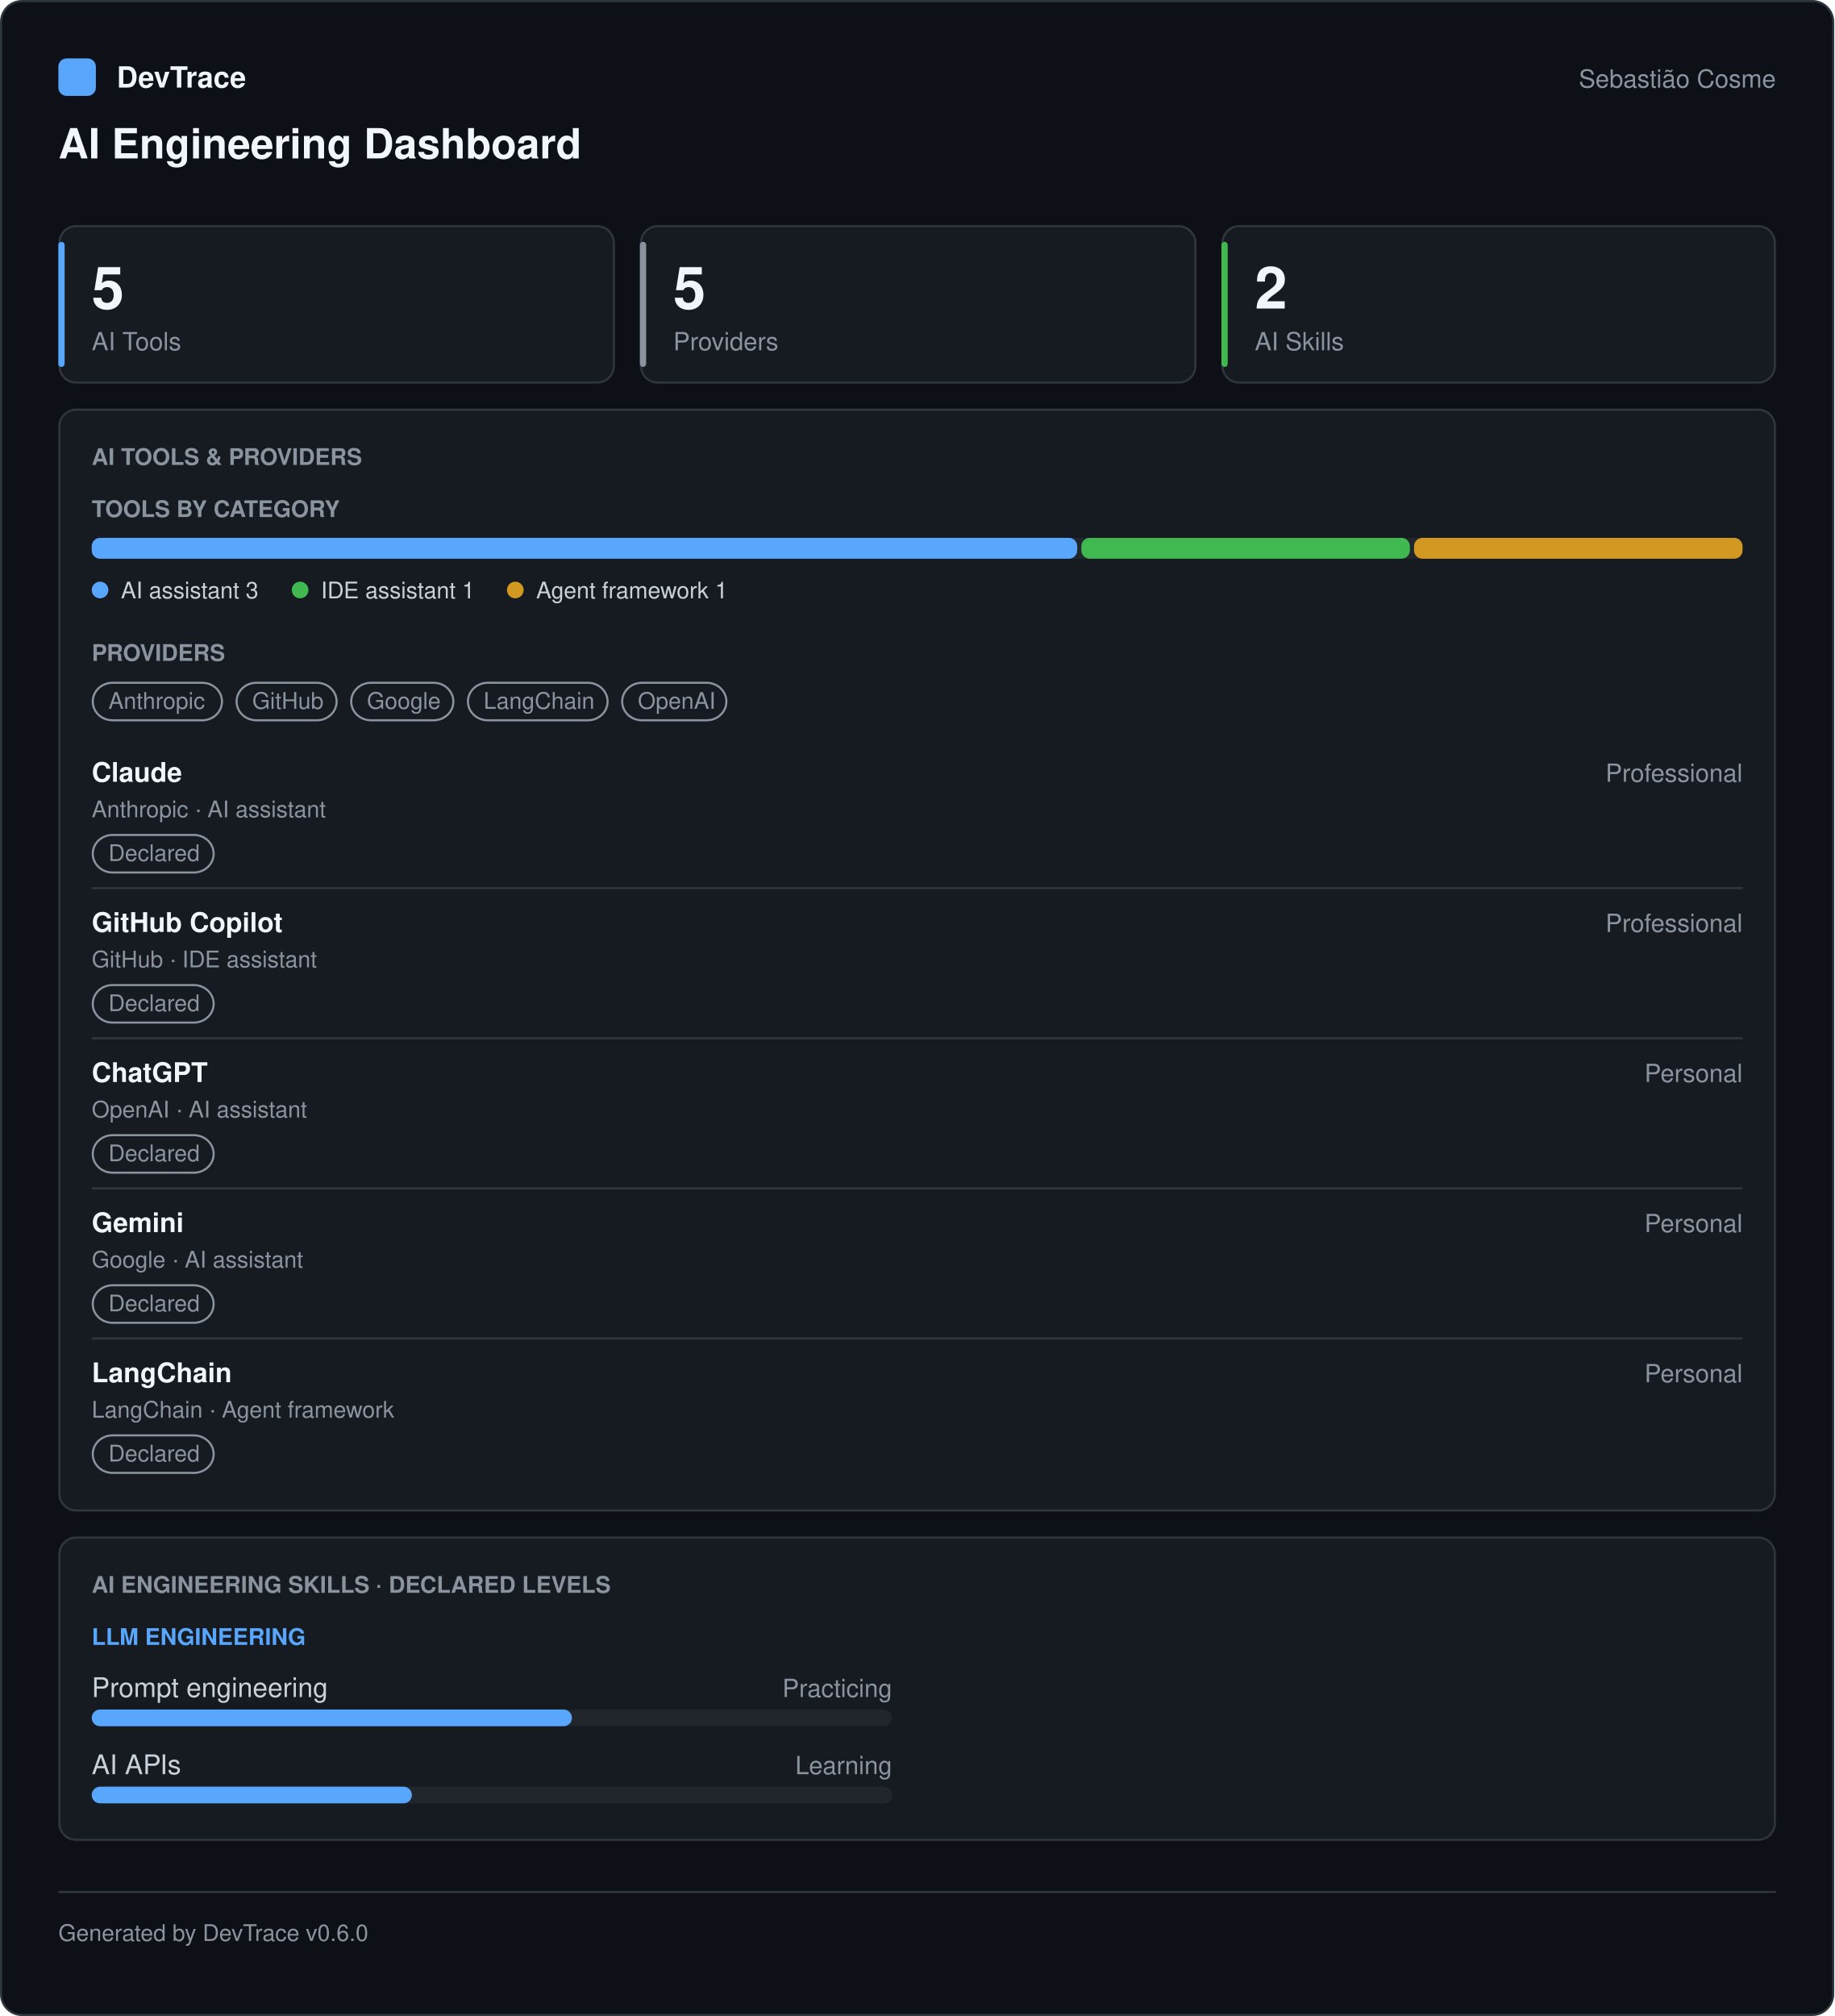
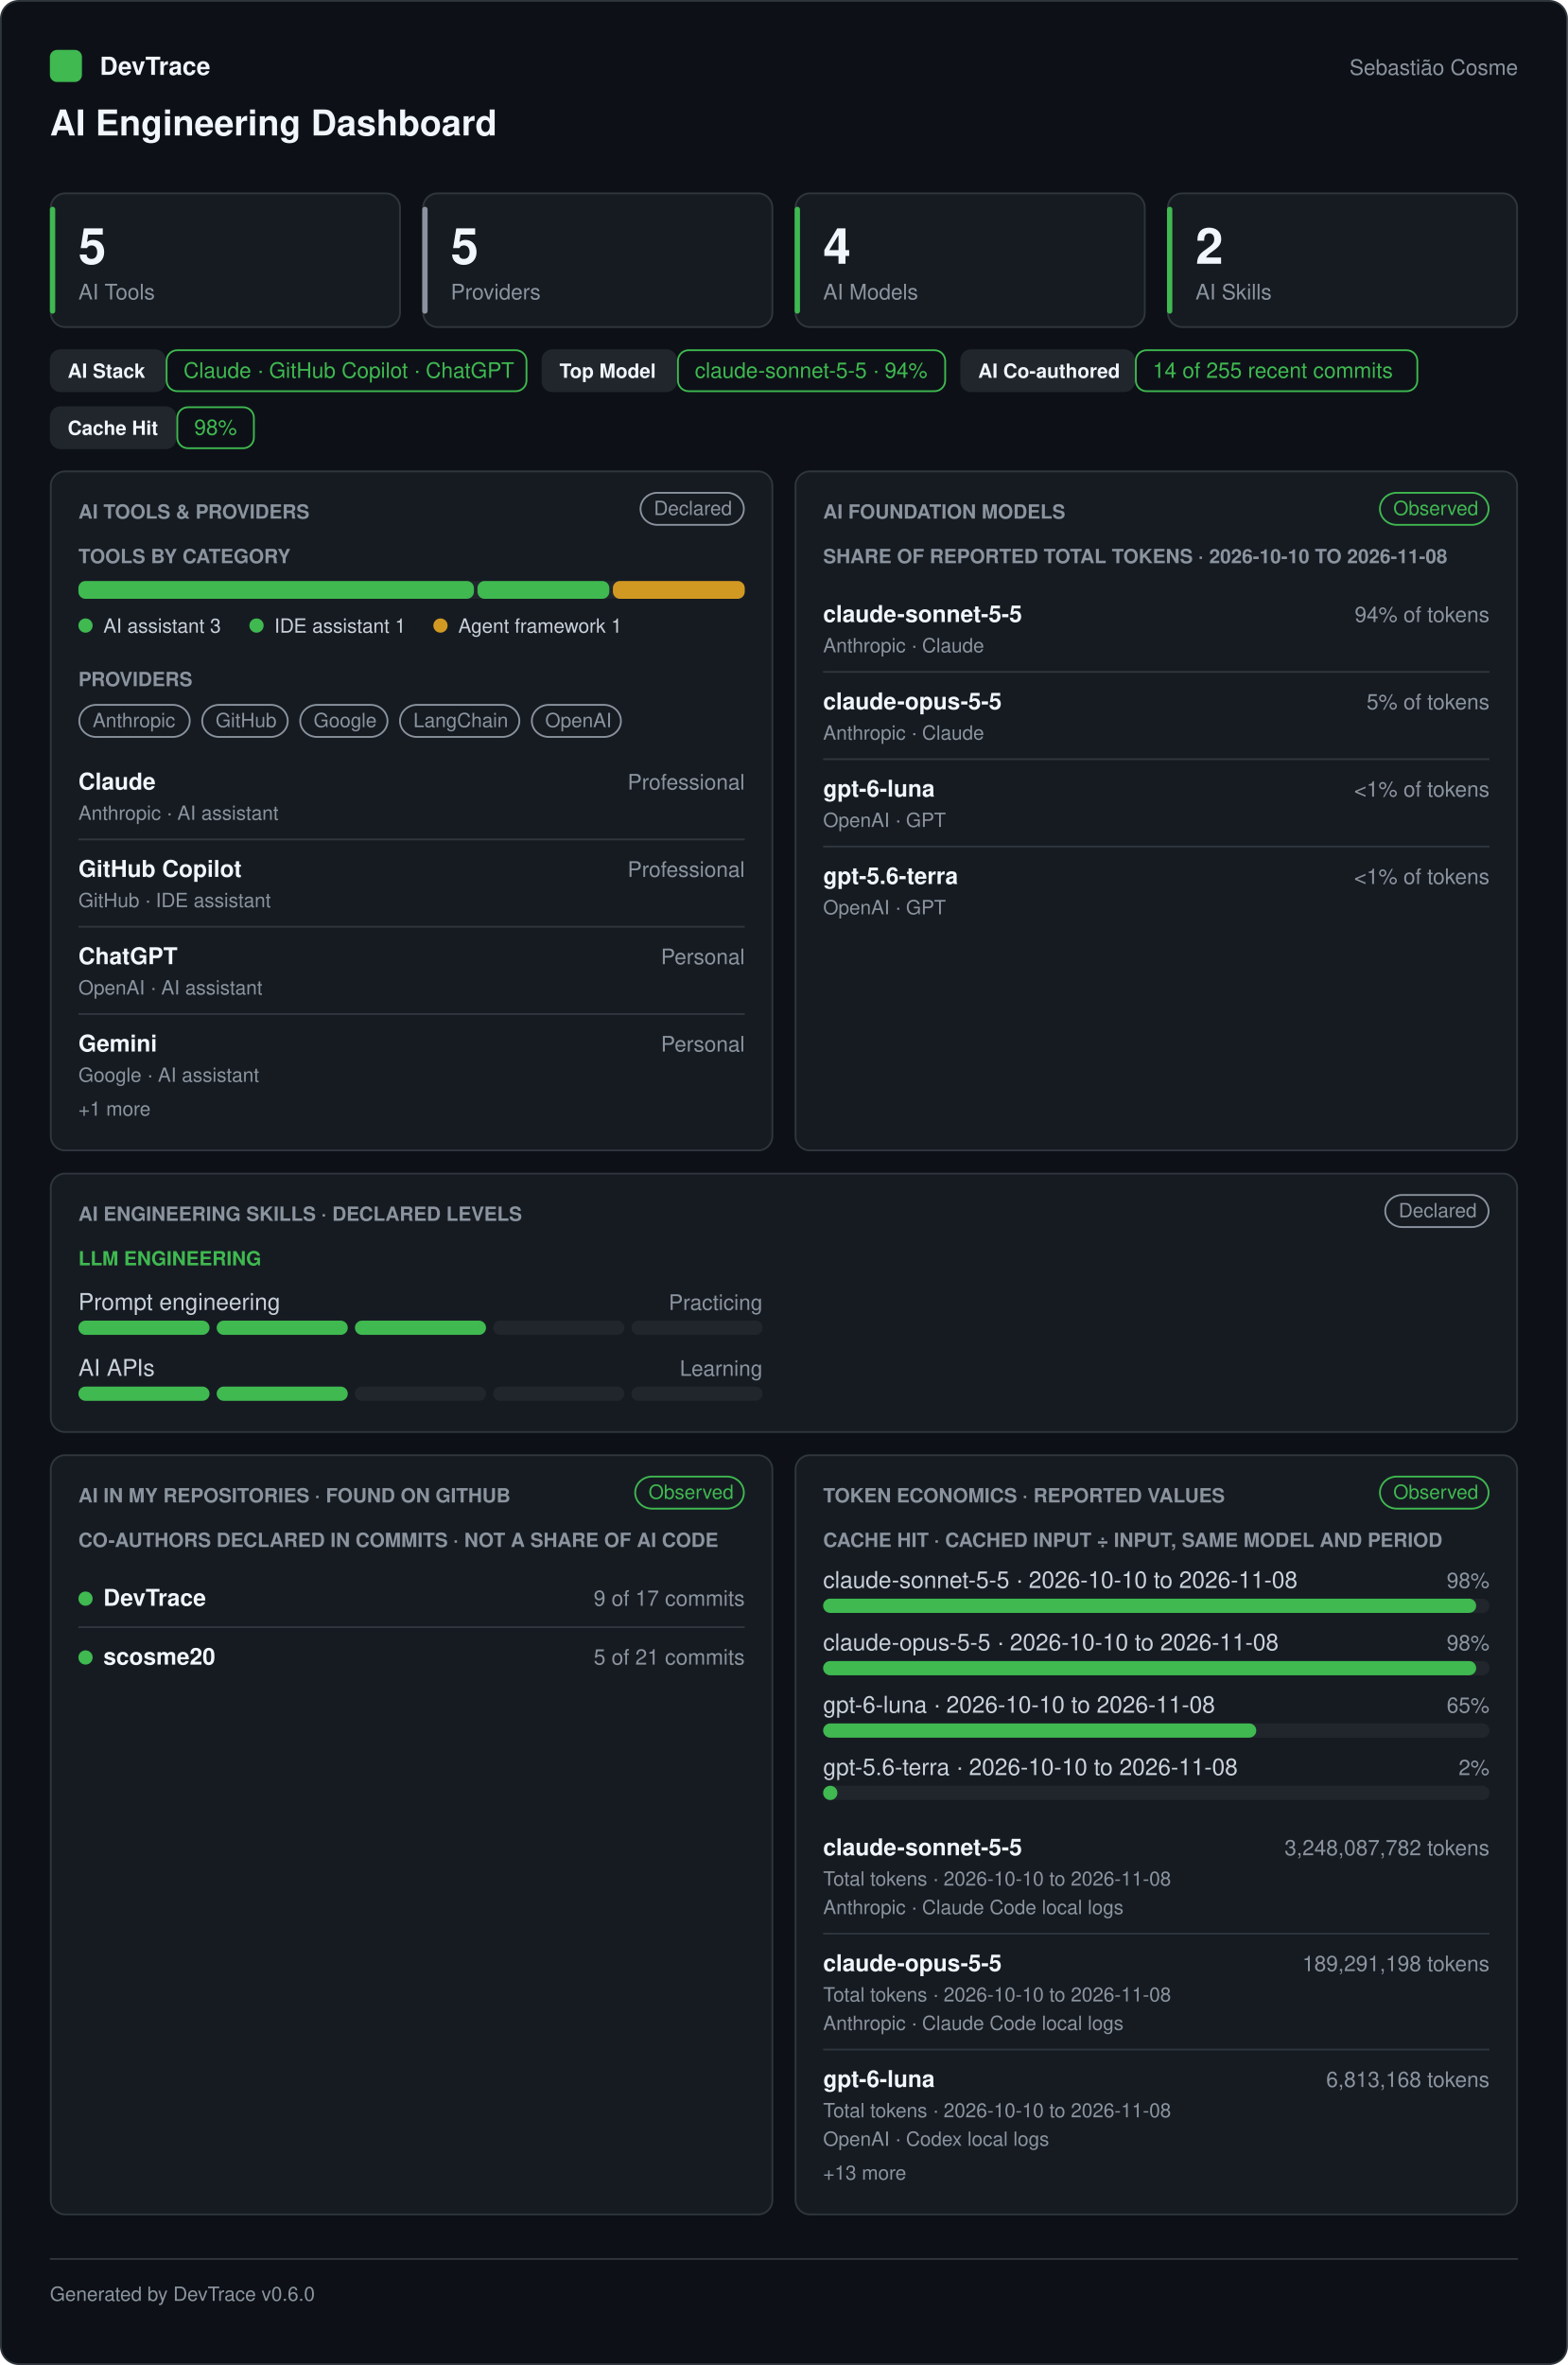
- <svg xmlns="http://www.w3.org/2000/svg" width="880" height="967" viewBox="0 0 880 967" role="img" aria-labelledby="title desc" font-family="-apple-system, 'Segoe UI', Helvetica, Arial, sans-serif">
-   <rect x="0.5" y="0.5" width="879" height="966" rx="10" fill="#0d1117" stroke="#30363d" />
+ <svg xmlns="http://www.w3.org/2000/svg" width="880" height="1327" viewBox="0 0 880 1327" role="img" aria-labelledby="title desc" font-family="-apple-system, 'Segoe UI', Helvetica, Arial, sans-serif">
+   <rect x="0.5" y="0.5" width="879" height="1326" rx="10" fill="#0d1117" stroke="#30363d" />
  <g transform="translate(0 28)">
-     <rect x="28" y="0" width="18" height="18" rx="4" fill="#58a6ff" />
+     <rect x="28" y="0" width="18" height="18" rx="4" fill="#3fb950" />
    <text x="56" y="14" fill="#f0f6fc" font-size="14" font-weight="600">DevTrace</text>
    <text x="852" y="14" fill="#8b949e" font-size="12" text-anchor="end">Sebastião Cosme</text>
    <text x="28" y="48" fill="#f0f6fc" font-size="20" font-weight="700">AI Engineering Dashboard</text>
  </g>
  <g transform="translate(0 108)">
    <g transform="translate(28 0)">
-       <rect x="0.5" y="0.5" width="266" height="75" rx="8" fill="#161b22" stroke="#30363d" />
-       <rect x="0" y="8" width="3" height="60" rx="1.5" fill="#58a6ff" />
+       <rect x="0.5" y="0.5" width="196" height="75" rx="8" fill="#161b22" stroke="#30363d" />
+       <rect x="0" y="8" width="3" height="60" rx="1.5" fill="#3fb950" />
      <text x="16" y="40" fill="#f0f6fc" font-size="28" font-weight="700">5</text>
      <text x="16" y="60" fill="#8b949e" font-size="12">AI Tools</text>
-       <g transform="translate(279 0)">
-         <rect x="0.5" y="0.5" width="266" height="75" rx="8" fill="#161b22" stroke="#30363d" />
+       <g transform="translate(209 0)">
+         <rect x="0.5" y="0.5" width="196" height="75" rx="8" fill="#161b22" stroke="#30363d" />
        <rect x="0" y="8" width="3" height="60" rx="1.5" fill="#8b949e" />
        <text x="16" y="40" fill="#f0f6fc" font-size="28" font-weight="700">5</text>
        <text x="16" y="60" fill="#8b949e" font-size="12">Providers</text>
      </g>
-       <g transform="translate(558 0)">
-         <rect x="0.5" y="0.5" width="265" height="75" rx="8" fill="#161b22" stroke="#30363d" />
+       <g transform="translate(418 0)">
+         <rect x="0.5" y="0.5" width="196" height="75" rx="8" fill="#161b22" stroke="#30363d" />
+         <rect x="0" y="8" width="3" height="60" rx="1.5" fill="#3fb950" />
+         <text x="16" y="40" fill="#f0f6fc" font-size="28" font-weight="700">4</text>
+         <text x="16" y="60" fill="#8b949e" font-size="12">AI Models</text>
+       </g>
+       <g transform="translate(627 0)">
+         <rect x="0.5" y="0.5" width="196" height="75" rx="8" fill="#161b22" stroke="#30363d" />
        <rect x="0" y="8" width="3" height="60" rx="1.5" fill="#3fb950" />
        <text x="16" y="40" fill="#f0f6fc" font-size="28" font-weight="700">2</text>
        <text x="16" y="60" fill="#8b949e" font-size="12">AI Skills</text>
      </g>
      <g transform="translate(0 88)">
-         <rect x="0.5" y="0.5" width="823" height="528" rx="8" fill="#161b22" stroke="#30363d" />
+         <rect x="0" y="0" width="65" height="24" rx="6" fill="#21262d" />
+         <rect x="65.5" y="0.5" width="202" height="23" rx="6" fill="none" stroke="#3fb950" />
+         <text x="10" y="16" fill="#f0f6fc" font-size="11" font-weight="600">AI Stack</text>
+         <text x="75" y="16" fill="#3fb950" font-size="12">Claude · GitHub Copilot · ChatGPT</text>
+         <rect x="276" y="0" width="76" height="24" rx="6" fill="#21262d" />
+         <rect x="352.5" y="0.5" width="150" height="23" rx="6" fill="none" stroke="#3fb950" />
+         <text x="286" y="16" fill="#f0f6fc" font-size="11" font-weight="600">Top Model</text>
+         <text x="362" y="16" fill="#3fb950" font-size="12">claude-sonnet-5-5 · 94%</text>
+         <rect x="511" y="0" width="98" height="24" rx="6" fill="#21262d" />
+         <rect x="609.5" y="0.5" width="158" height="23" rx="6" fill="none" stroke="#3fb950" />
+         <text x="521" y="16" fill="#f0f6fc" font-size="11" font-weight="600">AI Co-authored</text>
+         <text x="619" y="16" fill="#3fb950" font-size="12">14 of 255 recent commits</text>
+         <rect x="0" y="32" width="71" height="24" rx="6" fill="#21262d" />
+         <rect x="71.5" y="32.5" width="43" height="23" rx="6" fill="none" stroke="#3fb950" />
+         <text x="10" y="48" fill="#f0f6fc" font-size="11" font-weight="600">Cache Hit</text>
+         <text x="81" y="48" fill="#3fb950" font-size="12">98%</text>
+       </g>
+       <g transform="translate(0 156)">
+         <rect x="0.5" y="0.5" width="405" height="381" rx="8" fill="#161b22" stroke="#30363d" />
        <text x="16" y="27" fill="#8b949e" font-size="11" font-weight="600">AI TOOLS &amp; PROVIDERS</text>
+         <g transform="translate(331 12)">
+           <rect x="0.5" y="0.5" width="58" height="18" rx="9.5" fill="none" stroke="#8b949e" />
+           <text x="8" y="13" fill="#8b949e" font-size="11">Declared</text>
+         </g>
        <g transform="translate(16 41)">
          <text x="0" y="11" fill="#8b949e" font-size="11" font-weight="600">TOOLS BY CATEGORY</text>
          <g transform="translate(0 21)">
-             <rect x="0" y="0" width="792" height="10" rx="4" fill="#21262d" />
-             <rect x="0" y="0" width="472.8" height="10" rx="4" fill="#58a6ff" />
-             <rect x="474.8" y="0" width="157.6" height="10" rx="4" fill="#3fb950" />
-             <rect x="634.4" y="0" width="157.6" height="10" rx="4" fill="#d29922" />
+             <rect x="0" y="0" width="374" height="10" rx="4" fill="#21262d" />
+             <rect x="0" y="0" width="222" height="10" rx="4" fill="#3fb950" />
+             <rect x="224" y="0" width="74" height="10" rx="4" fill="#3fb950" />
+             <rect x="300" y="0" width="74" height="10" rx="4" fill="#d29922" />
            <g transform="translate(0 18)">
-               <circle cx="4" cy="7" r="4" fill="#58a6ff" />
+               <circle cx="4" cy="7" r="4" fill="#3fb950" />
              <text x="14" y="11" fill="#c9d1d9" font-size="11">AI assistant 3</text>
              <circle cx="99.98" cy="7" r="4" fill="#3fb950" />
              <text x="109.98" y="11" fill="#c9d1d9" font-size="11">IDE assistant 1</text>
              <circle cx="203.22" cy="7" r="4" fill="#d29922" />
              <text x="213.22" y="11" fill="#c9d1d9" font-size="11">Agent framework 1</text>
            </g>
          </g>
          <g transform="translate(0 69)">
            <text x="0" y="11" fill="#8b949e" font-size="11" font-weight="600">PROVIDERS</text>
            <g transform="translate(0 21)">
              <rect x="0.5" y="0.5" width="62" height="18" rx="9.5" fill="none" stroke="#8b949e" />
              <text x="8" y="13" fill="#8b949e" font-size="11">Anthropic</text>
              <g transform="translate(69 0)">
                <rect x="0.5" y="0.5" width="48" height="18" rx="9.5" fill="none" stroke="#8b949e" />
                <text x="8" y="13" fill="#8b949e" font-size="11">GitHub</text>
              </g>
              <g transform="translate(124 0)">
                <rect x="0.5" y="0.5" width="49" height="18" rx="9.5" fill="none" stroke="#8b949e" />
                <text x="8" y="13" fill="#8b949e" font-size="11">Google</text>
              </g>
              <g transform="translate(180 0)">
                <rect x="0.5" y="0.5" width="67" height="18" rx="9.5" fill="none" stroke="#8b949e" />
                <text x="8" y="13" fill="#8b949e" font-size="11">LangChain</text>
              </g>
              <g transform="translate(254 0)">
                <rect x="0.5" y="0.5" width="50" height="18" rx="9.5" fill="none" stroke="#8b949e" />
                <text x="8" y="13" fill="#8b949e" font-size="11">OpenAI</text>
              </g>
            </g>
          </g>
          <g transform="translate(0 121)">
            <text x="0" y="17" fill="#f0f6fc" font-size="13" font-weight="600">Claude</text>
-             <text x="792" y="17" fill="#8b949e" font-size="12" text-anchor="end">Professional</text>
+             <text x="374" y="17" fill="#8b949e" font-size="12" text-anchor="end">Professional</text>
            <text x="0" y="34" fill="#8b949e" font-size="11">Anthropic · AI assistant</text>
-             <g transform="translate(0 42)">
-               <rect x="0.5" y="0.5" width="58" height="18" rx="9.5" fill="none" stroke="#8b949e" />
-               <text x="8" y="13" fill="#8b949e" font-size="11">Declared</text>
-             </g>
-             <line x1="0" y1="68" x2="792" y2="68" stroke="#30363d" />
-             <text x="0" y="89" fill="#f0f6fc" font-size="13" font-weight="600">GitHub Copilot</text>
-             <text x="792" y="89" fill="#8b949e" font-size="12" text-anchor="end">Professional</text>
-             <text x="0" y="106" fill="#8b949e" font-size="11">GitHub · IDE assistant</text>
-             <g transform="translate(0 114)">
-               <rect x="0.5" y="0.5" width="58" height="18" rx="9.5" fill="none" stroke="#8b949e" />
-               <text x="8" y="13" fill="#8b949e" font-size="11">Declared</text>
-             </g>
-             <line x1="0" y1="140" x2="792" y2="140" stroke="#30363d" />
-             <text x="0" y="161" fill="#f0f6fc" font-size="13" font-weight="600">ChatGPT</text>
-             <text x="792" y="161" fill="#8b949e" font-size="12" text-anchor="end">Personal</text>
-             <text x="0" y="178" fill="#8b949e" font-size="11">OpenAI · AI assistant</text>
-             <g transform="translate(0 186)">
-               <rect x="0.5" y="0.5" width="58" height="18" rx="9.5" fill="none" stroke="#8b949e" />
-               <text x="8" y="13" fill="#8b949e" font-size="11">Declared</text>
-             </g>
-             <line x1="0" y1="212" x2="792" y2="212" stroke="#30363d" />
-             <text x="0" y="233" fill="#f0f6fc" font-size="13" font-weight="600">Gemini</text>
-             <text x="792" y="233" fill="#8b949e" font-size="12" text-anchor="end">Personal</text>
-             <text x="0" y="250" fill="#8b949e" font-size="11">Google · AI assistant</text>
-             <g transform="translate(0 258)">
-               <rect x="0.5" y="0.5" width="58" height="18" rx="9.5" fill="none" stroke="#8b949e" />
-               <text x="8" y="13" fill="#8b949e" font-size="11">Declared</text>
-             </g>
-             <line x1="0" y1="284" x2="792" y2="284" stroke="#30363d" />
-             <text x="0" y="305" fill="#f0f6fc" font-size="13" font-weight="600">LangChain</text>
-             <text x="792" y="305" fill="#8b949e" font-size="12" text-anchor="end">Personal</text>
-             <text x="0" y="322" fill="#8b949e" font-size="11">LangChain · Agent framework</text>
-             <g transform="translate(0 330)">
-               <rect x="0.5" y="0.5" width="58" height="18" rx="9.5" fill="none" stroke="#8b949e" />
-               <text x="8" y="13" fill="#8b949e" font-size="11">Declared</text>
-             </g>
-           </g>
-         </g>
-       </g>
-       <g transform="translate(0 629)">
+             <line x1="0" y1="45" x2="374" y2="45" stroke="#30363d" />
+             <text x="0" y="66" fill="#f0f6fc" font-size="13" font-weight="600">GitHub Copilot</text>
+             <text x="374" y="66" fill="#8b949e" font-size="12" text-anchor="end">Professional</text>
+             <text x="0" y="83" fill="#8b949e" font-size="11">GitHub · IDE assistant</text>
+             <line x1="0" y1="94" x2="374" y2="94" stroke="#30363d" />
+             <text x="0" y="115" fill="#f0f6fc" font-size="13" font-weight="600">ChatGPT</text>
+             <text x="374" y="115" fill="#8b949e" font-size="12" text-anchor="end">Personal</text>
+             <text x="0" y="132" fill="#8b949e" font-size="11">OpenAI · AI assistant</text>
+             <line x1="0" y1="143" x2="374" y2="143" stroke="#30363d" />
+             <text x="0" y="164" fill="#f0f6fc" font-size="13" font-weight="600">Gemini</text>
+             <text x="374" y="164" fill="#8b949e" font-size="12" text-anchor="end">Personal</text>
+             <text x="0" y="181" fill="#8b949e" font-size="11">Google · AI assistant</text>
+             <text x="0" y="200" fill="#8b949e" font-size="11">+1 more</text>
+           </g>
+         </g>
+         <g transform="translate(418 0)">
+           <rect x="0.5" y="0.5" width="405" height="381" rx="8" fill="#161b22" stroke="#30363d" />
+           <text x="16" y="27" fill="#8b949e" font-size="11" font-weight="600">AI FOUNDATION MODELS</text>
+           <g transform="translate(328 12)">
+             <rect x="0.5" y="0.5" width="61" height="18" rx="9.5" fill="none" stroke="#3fb950" />
+             <text x="8" y="13" fill="#3fb950" font-size="11">Observed</text>
+           </g>
+           <g transform="translate(16 41)">
+             <text x="0" y="11" fill="#8b949e" font-size="11" font-weight="600">SHARE OF REPORTED TOTAL TOKENS · 2026-10-10 TO 2026-11-08</text>
+             <g transform="translate(0 27)">
+               <text x="0" y="17" fill="#f0f6fc" font-size="13" font-weight="600">claude-sonnet-5-5</text>
+               <text x="374" y="17" fill="#8b949e" font-size="12" text-anchor="end">94% of tokens</text>
+               <text x="0" y="34" fill="#8b949e" font-size="11">Anthropic · Claude</text>
+               <line x1="0" y1="45" x2="374" y2="45" stroke="#30363d" />
+               <text x="0" y="66" fill="#f0f6fc" font-size="13" font-weight="600">claude-opus-5-5</text>
+               <text x="374" y="66" fill="#8b949e" font-size="12" text-anchor="end">5% of tokens</text>
+               <text x="0" y="83" fill="#8b949e" font-size="11">Anthropic · Claude</text>
+               <line x1="0" y1="94" x2="374" y2="94" stroke="#30363d" />
+               <text x="0" y="115" fill="#f0f6fc" font-size="13" font-weight="600">gpt-6-luna</text>
+               <text x="374" y="115" fill="#8b949e" font-size="12" text-anchor="end">&lt;1% of tokens</text>
+               <text x="0" y="132" fill="#8b949e" font-size="11">OpenAI · GPT</text>
+               <line x1="0" y1="143" x2="374" y2="143" stroke="#30363d" />
+               <text x="0" y="164" fill="#f0f6fc" font-size="13" font-weight="600">gpt-5.6-terra</text>
+               <text x="374" y="164" fill="#8b949e" font-size="12" text-anchor="end">&lt;1% of tokens</text>
+               <text x="0" y="181" fill="#8b949e" font-size="11">OpenAI · GPT</text>
+             </g>
+           </g>
+         </g>
+       </g>
+       <g transform="translate(0 550)">
        <rect x="0.5" y="0.5" width="823" height="145" rx="8" fill="#161b22" stroke="#30363d" />
        <text x="16" y="27" fill="#8b949e" font-size="11" font-weight="600">AI ENGINEERING SKILLS · DECLARED LEVELS</text>
+         <g transform="translate(749 12)">
+           <rect x="0.5" y="0.5" width="58" height="18" rx="9.5" fill="none" stroke="#8b949e" />
+           <text x="8" y="13" fill="#8b949e" font-size="11">Declared</text>
+         </g>
        <g transform="translate(16 41)">
-           <text x="0" y="11" fill="#58a6ff" font-size="11" font-weight="600">LLM ENGINEERING</text>
+           <text x="0" y="11" fill="#3fb950" font-size="11" font-weight="600">LLM ENGINEERING</text>
          <g transform="translate(0 23)">
            <text x="0" y="13" fill="#c9d1d9" font-size="13">Prompt engineering</text>
            <text x="384" y="13" fill="#8b949e" font-size="12" text-anchor="end">Practicing</text>
-             <rect x="0" y="19" width="384" height="8" rx="4" fill="#21262d" />
-             <rect x="0" y="19" width="230.4" height="8" rx="4" fill="#58a6ff" />
+             <rect x="0" y="19" width="73.6" height="8" rx="4" fill="#3fb950" />
+             <rect x="77.6" y="19" width="73.6" height="8" rx="4" fill="#3fb950" />
+             <rect x="155.2" y="19" width="73.6" height="8" rx="4" fill="#3fb950" />
+             <rect x="232.8" y="19" width="73.6" height="8" rx="4" fill="#21262d" />
+             <rect x="310.4" y="19" width="73.6" height="8" rx="4" fill="#21262d" />
          </g>
          <g transform="translate(0 60)">
            <text x="0" y="13" fill="#c9d1d9" font-size="13">AI APIs</text>
            <text x="384" y="13" fill="#8b949e" font-size="12" text-anchor="end">Learning</text>
-             <rect x="0" y="19" width="384" height="8" rx="4" fill="#21262d" />
-             <rect x="0" y="19" width="153.6" height="8" rx="4" fill="#58a6ff" />
+             <rect x="0" y="19" width="73.6" height="8" rx="4" fill="#3fb950" />
+             <rect x="77.6" y="19" width="73.6" height="8" rx="4" fill="#3fb950" />
+             <rect x="155.2" y="19" width="73.6" height="8" rx="4" fill="#21262d" />
+             <rect x="232.8" y="19" width="73.6" height="8" rx="4" fill="#21262d" />
+             <rect x="310.4" y="19" width="73.6" height="8" rx="4" fill="#21262d" />
+           </g>
+         </g>
+       </g>
+       <g transform="translate(0 708)">
+         <rect x="0.5" y="0.5" width="405" height="426" rx="8" fill="#161b22" stroke="#30363d" />
+         <text x="16" y="27" fill="#8b949e" font-size="11" font-weight="600">AI IN MY REPOSITORIES · FOUND ON GITHUB</text>
+         <g transform="translate(328 12)">
+           <rect x="0.5" y="0.5" width="61" height="18" rx="9.5" fill="none" stroke="#3fb950" />
+           <text x="8" y="13" fill="#3fb950" font-size="11">Observed</text>
+         </g>
+         <g transform="translate(16 41)">
+           <text x="0" y="11" fill="#8b949e" font-size="11" font-weight="600">CO-AUTHORS DECLARED IN COMMITS · NOT A SHARE OF AI CODE</text>
+           <g transform="translate(0 27)">
+             <circle cx="4" cy="13" r="4" fill="#3fb950" />
+             <text x="14" y="17" fill="#f0f6fc" font-size="13" font-weight="600">DevTrace</text>
+             <text x="374" y="17" fill="#8b949e" font-size="12" text-anchor="end">9 of 17 commits</text>
+             <line x1="0" y1="29" x2="374" y2="29" stroke="#30363d" />
+             <circle cx="4" cy="46" r="4" fill="#3fb950" />
+             <text x="14" y="50" fill="#f0f6fc" font-size="13" font-weight="600">scosme20</text>
+             <text x="374" y="50" fill="#8b949e" font-size="12" text-anchor="end">5 of 21 commits</text>
+           </g>
+         </g>
+         <g transform="translate(418 0)">
+           <rect x="0.5" y="0.5" width="405" height="426" rx="8" fill="#161b22" stroke="#30363d" />
+           <text x="16" y="27" fill="#8b949e" font-size="11" font-weight="600">TOKEN ECONOMICS · REPORTED VALUES</text>
+           <g transform="translate(328 12)">
+             <rect x="0.5" y="0.5" width="61" height="18" rx="9.5" fill="none" stroke="#3fb950" />
+             <text x="8" y="13" fill="#3fb950" font-size="11">Observed</text>
+           </g>
+           <g transform="translate(16 41)">
+             <text x="0" y="11" fill="#8b949e" font-size="11" font-weight="600">CACHE HIT · CACHED INPUT ÷ INPUT, SAME MODEL AND PERIOD</text>
+             <g transform="translate(0 21)">
+               <text x="0" y="13" fill="#c9d1d9" font-size="13">claude-sonnet-5-5 · 2026-10-10 to 2026-11-08</text>
+               <text x="374" y="13" fill="#8b949e" font-size="12" text-anchor="end">98%</text>
+               <rect x="0" y="19" width="374" height="8" rx="4" fill="#21262d" />
+               <rect x="0" y="19" width="366.52" height="8" rx="4" fill="#3fb950" />
+             </g>
+             <g transform="translate(0 56)">
+               <text x="0" y="13" fill="#c9d1d9" font-size="13">claude-opus-5-5 · 2026-10-10 to 2026-11-08</text>
+               <text x="374" y="13" fill="#8b949e" font-size="12" text-anchor="end">98%</text>
+               <rect x="0" y="19" width="374" height="8" rx="4" fill="#21262d" />
+               <rect x="0" y="19" width="366.52" height="8" rx="4" fill="#3fb950" />
+             </g>
+             <g transform="translate(0 91)">
+               <text x="0" y="13" fill="#c9d1d9" font-size="13">gpt-6-luna · 2026-10-10 to 2026-11-08</text>
+               <text x="374" y="13" fill="#8b949e" font-size="12" text-anchor="end">65%</text>
+               <rect x="0" y="19" width="374" height="8" rx="4" fill="#21262d" />
+               <rect x="0" y="19" width="243.1" height="8" rx="4" fill="#3fb950" />
+             </g>
+             <g transform="translate(0 126)">
+               <text x="0" y="13" fill="#c9d1d9" font-size="13">gpt-5.6-terra · 2026-10-10 to 2026-11-08</text>
+               <text x="374" y="13" fill="#8b949e" font-size="12" text-anchor="end">2%</text>
+               <rect x="0" y="19" width="374" height="8" rx="4" fill="#21262d" />
+               <rect x="0" y="19" width="8" height="8" rx="4" fill="#3fb950" />
+             </g>
+             <g transform="translate(0 167)">
+               <text x="0" y="17" fill="#f0f6fc" font-size="13" font-weight="600">claude-sonnet-5-5</text>
+               <text x="374" y="17" fill="#8b949e" font-size="12" text-anchor="end">3,248,087,782 tokens</text>
+               <text x="0" y="34" fill="#8b949e" font-size="11">Total tokens · 2026-10-10 to 2026-11-08</text>
+               <text x="0" y="50" fill="#8b949e" font-size="11">Anthropic · Claude Code local logs</text>
+               <line x1="0" y1="61" x2="374" y2="61" stroke="#30363d" />
+               <text x="0" y="82" fill="#f0f6fc" font-size="13" font-weight="600">claude-opus-5-5</text>
+               <text x="374" y="82" fill="#8b949e" font-size="12" text-anchor="end">189,291,198 tokens</text>
+               <text x="0" y="99" fill="#8b949e" font-size="11">Total tokens · 2026-10-10 to 2026-11-08</text>
+               <text x="0" y="115" fill="#8b949e" font-size="11">Anthropic · Claude Code local logs</text>
+               <line x1="0" y1="126" x2="374" y2="126" stroke="#30363d" />
+               <text x="0" y="147" fill="#f0f6fc" font-size="13" font-weight="600">gpt-6-luna</text>
+               <text x="374" y="147" fill="#8b949e" font-size="12" text-anchor="end">6,813,168 tokens</text>
+               <text x="0" y="164" fill="#8b949e" font-size="11">Total tokens · 2026-10-10 to 2026-11-08</text>
+               <text x="0" y="180" fill="#8b949e" font-size="11">OpenAI · Codex local logs</text>
+               <text x="0" y="199" fill="#8b949e" font-size="11">+13 more</text>
+             </g>
          </g>
        </g>
      </g>
    </g>
  </g>
-   <g transform="translate(0 907)">
+   <g transform="translate(0 1267)">
    <line x1="28" y1="0.5" x2="852" y2="0.5" stroke="#30363d" />
    <text x="28" y="24" fill="#8b949e" font-size="11">Generated by DevTrace v0.6.0</text>
  </g>
</svg>
